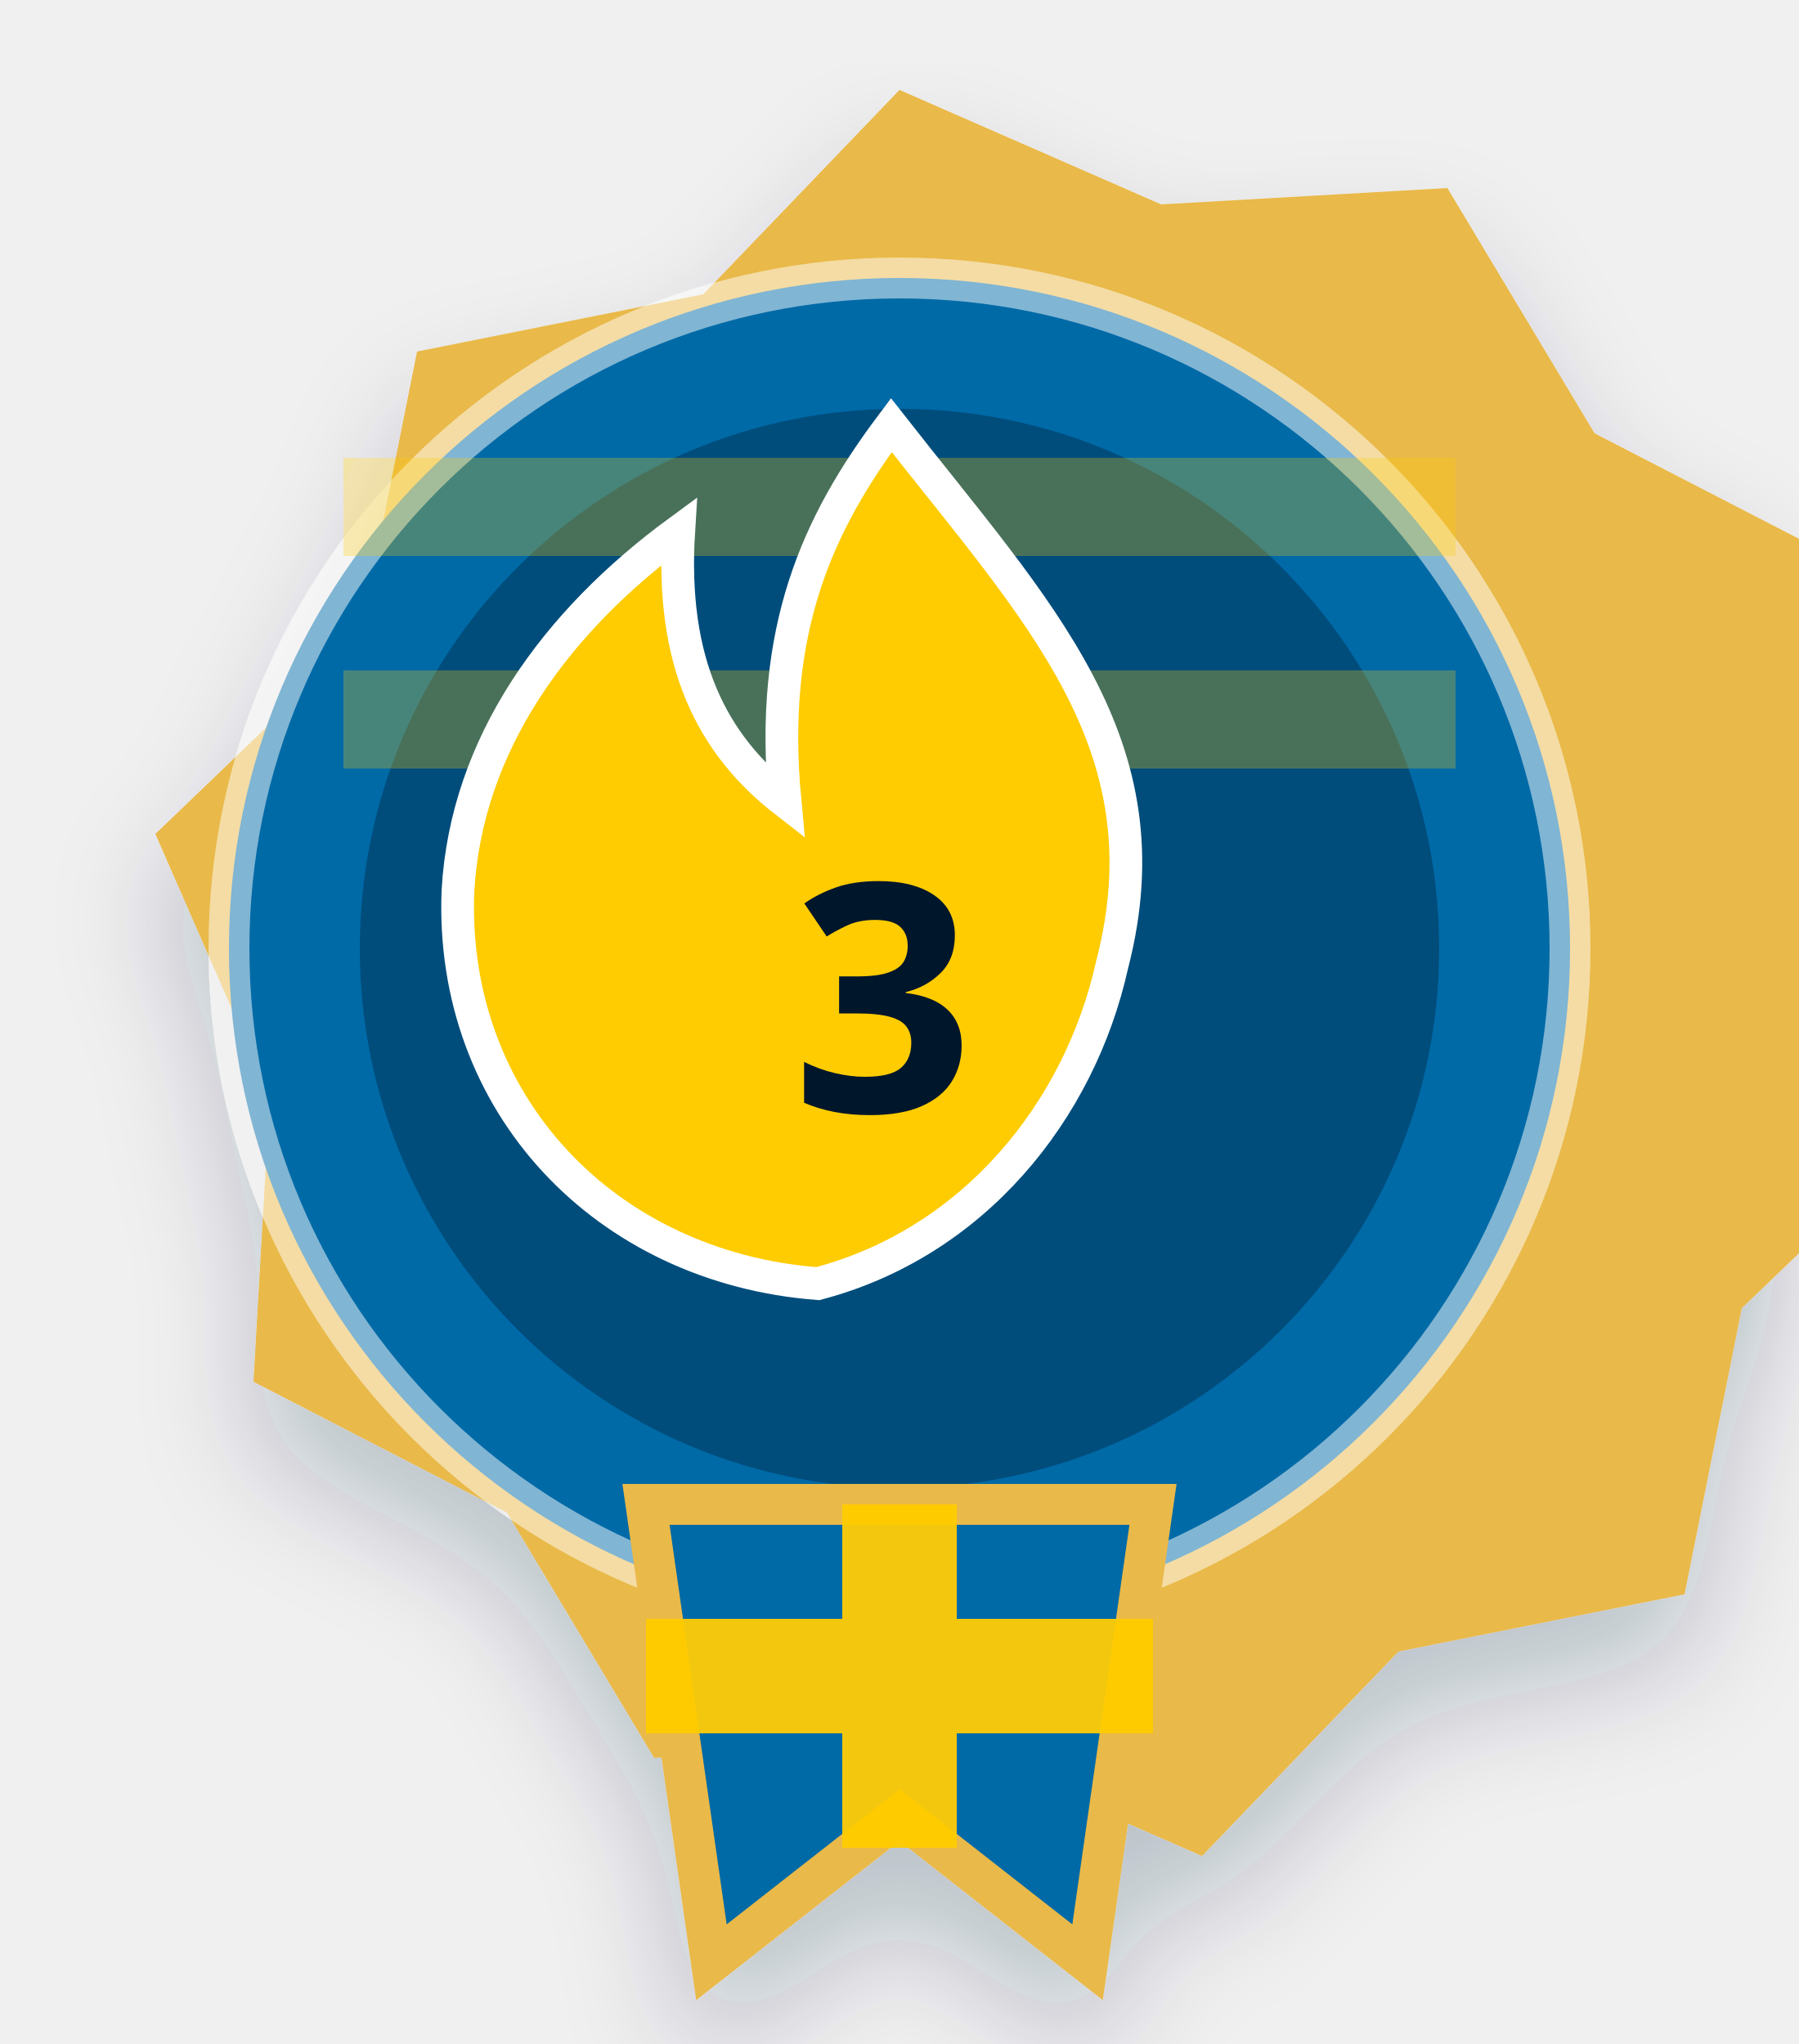
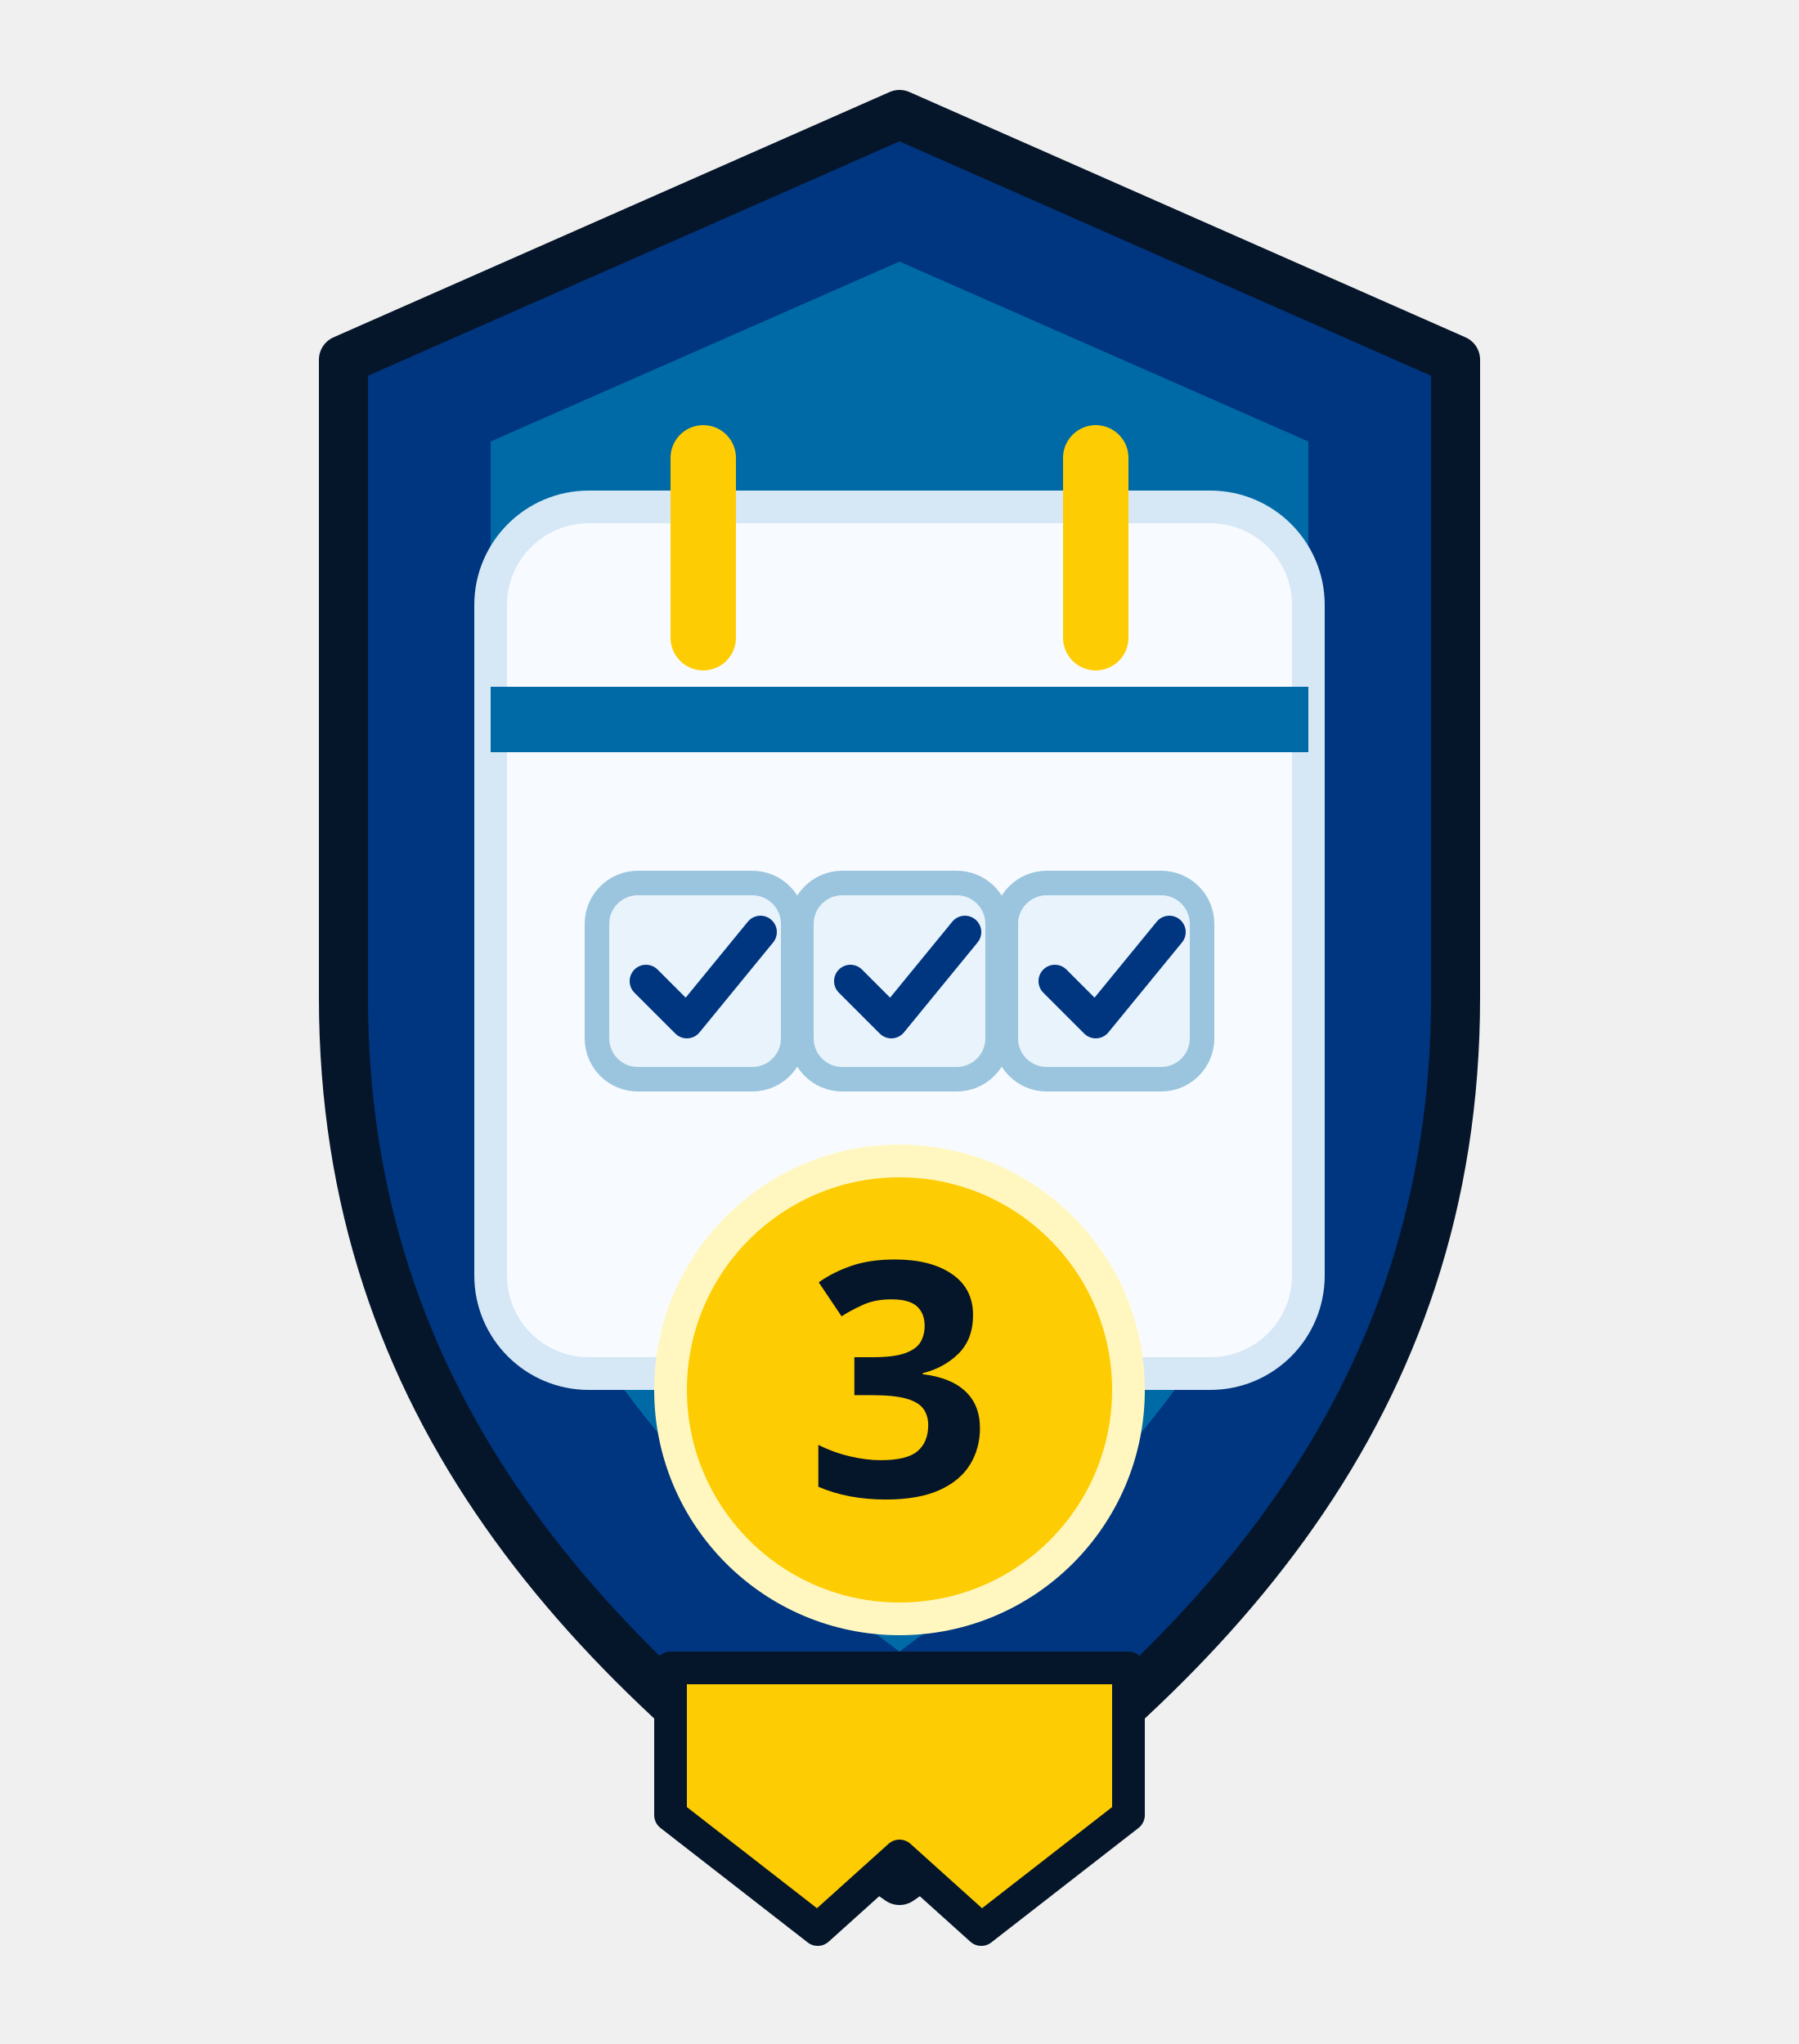
<svg xmlns="http://www.w3.org/2000/svg" width="220" height="250" viewBox="0 0 220 250" fill="none">
-   <defs>
-     <linearGradient id="blueDeep" x1="0" y1="0" x2="1" y2="1">
-       <stop stop-color="#006AA7" />
-       <stop offset="1" stop-color="#003580" />
-     </linearGradient>
-     <linearGradient id="navyGlow" x1="0" y1="0" x2="1" y2="1">
-       <stop stop-color="#123B68" />
-       <stop offset="1" stop-color="#06162A" />
-     </linearGradient>
-     <linearGradient id="gold" x1="0" y1="0" x2="0" y2="1">
-       <stop stop-color="#FFE47A" />
-       <stop offset=".5" stop-color="#FECC02" />
-       <stop offset="1" stop-color="#E3A900" />
-     </linearGradient>
-     <linearGradient id="silver" x1="0" y1="0" x2="0" y2="1">
-       <stop stop-color="#FFFFFF" />
-       <stop offset=".5" stop-color="#DDE7F0" />
-       <stop offset="1" stop-color="#AABBCB" />
-     </linearGradient>
-     <filter id="shadow" x="-30%" y="-30%" width="160%" height="170%">
-       <feDropShadow dx="0" dy="8" stdDeviation="7" flood-color="#001C46" flood-opacity=".22" />
-     </filter>
-     <filter id="smallShadow" x="-30%" y="-30%" width="160%" height="170%">
-       <feDropShadow dx="0" dy="3" stdDeviation="3" flood-color="#001C46" flood-opacity=".18" />
-     </filter>
-     <filter id="glow" x="-50%" y="-50%" width="200%" height="200%">
-       <feGaussianBlur stdDeviation="7" result="b" />
-       <feMerge>
-         <feMergeNode in="b" />
-         <feMergeNode in="SourceGraphic" />
-       </feMerge>
-     </filter>
-   </defs>
-   <g filter="url(#shadow)">
-     <path d="M110 12 142 25l35-2 18 30 31 16-2 35 14 32-25 24-7 35-35 7-24 25-32-14-35 2-18-30-31-16 2-35-14-32 25-24 7-35 35-7 24-25 32 14Z" fill="#E9B949" />
-     <circle cx="110" cy="116" r="82" fill="#006AA7" stroke="#fff" stroke-opacity=".5" stroke-width="5" />
-     <circle cx="110" cy="116" r="66" fill="#06162A" opacity=".34" />
-     <path d="M42 62h136M42 88h136" stroke="#FECC02" stroke-width="12" opacity=".28" />
-     <path d="M109 52c18 23 34 39 27 66-4 18-17 34-36 39-26-2-45-22-44-48 1-18 12-33 27-44-1 16 4 26 13 33-2-21 4-34 13-46Z" fill="#FECC02" stroke="#fff" stroke-width="4" />
-     <text x="108" y="136" text-anchor="middle" fill="#06162A" font-family="system-ui,sans-serif" font-size="39" font-weight="900">3</text>
-     <path d="M79 184h62l-8 56-23-18-23 18-8-56Z" fill="#006AA7" stroke="#E9B949" stroke-width="5" />
-     <path d="M103 184h14v42h-14zM79 198h62v14H79z" fill="#FECC02" opacity=".95" />
-   </g>
+   <path d="M110 14 178 44v78c0 50-30 82-68 108-38-26-68-58-68-108V44l68-30Z" fill="#003580" stroke="#06162A" stroke-width="6" stroke-linejoin="round" />
+   <path d="M110 32 160 54v66c0 36-20 60-50 82-30-22-50-46-50-82V54l50-22Z" fill="#006AA7" />
+   <rect x="60" y="62" width="100" height="106" rx="12" fill="#F7FBFF" stroke="#D6E7F5" stroke-width="4" />
+   <path d="M60 88h100" stroke="#006AA7" stroke-width="8" />
+   <path d="M86 56v22M134 56v22" stroke="#FECC02" stroke-width="8" stroke-linecap="round" />
+   <rect x="73" y="108" width="24" height="24" rx="5" fill="#E8F3FB" stroke="#9BC5DE" stroke-width="3" />
+   <rect x="98" y="108" width="24" height="24" rx="5" fill="#E8F3FB" stroke="#9BC5DE" stroke-width="3" />
+   <rect x="123" y="108" width="24" height="24" rx="5" fill="#E8F3FB" stroke="#9BC5DE" stroke-width="3" />
+   <path d="m79 120 5 5 9-11M104 120l5 5 9-11M129 120l5 5 9-11" stroke="#003580" stroke-width="4" stroke-linecap="round" stroke-linejoin="round" />
+   <circle cx="110" cy="170" r="28" fill="#FECC02" stroke="#FFF7BF" stroke-width="4" />
+   <text x="110" y="183" text-anchor="middle" fill="#06162A" font-family="system-ui,sans-serif" font-size="40" font-weight="900">3</text>
+   <path d="M82 204h56v18l-18 14-10-9-10 9-18-14v-18Z" fill="#FECC02" stroke="#06162A" stroke-width="4" stroke-linejoin="round" />
</svg>
